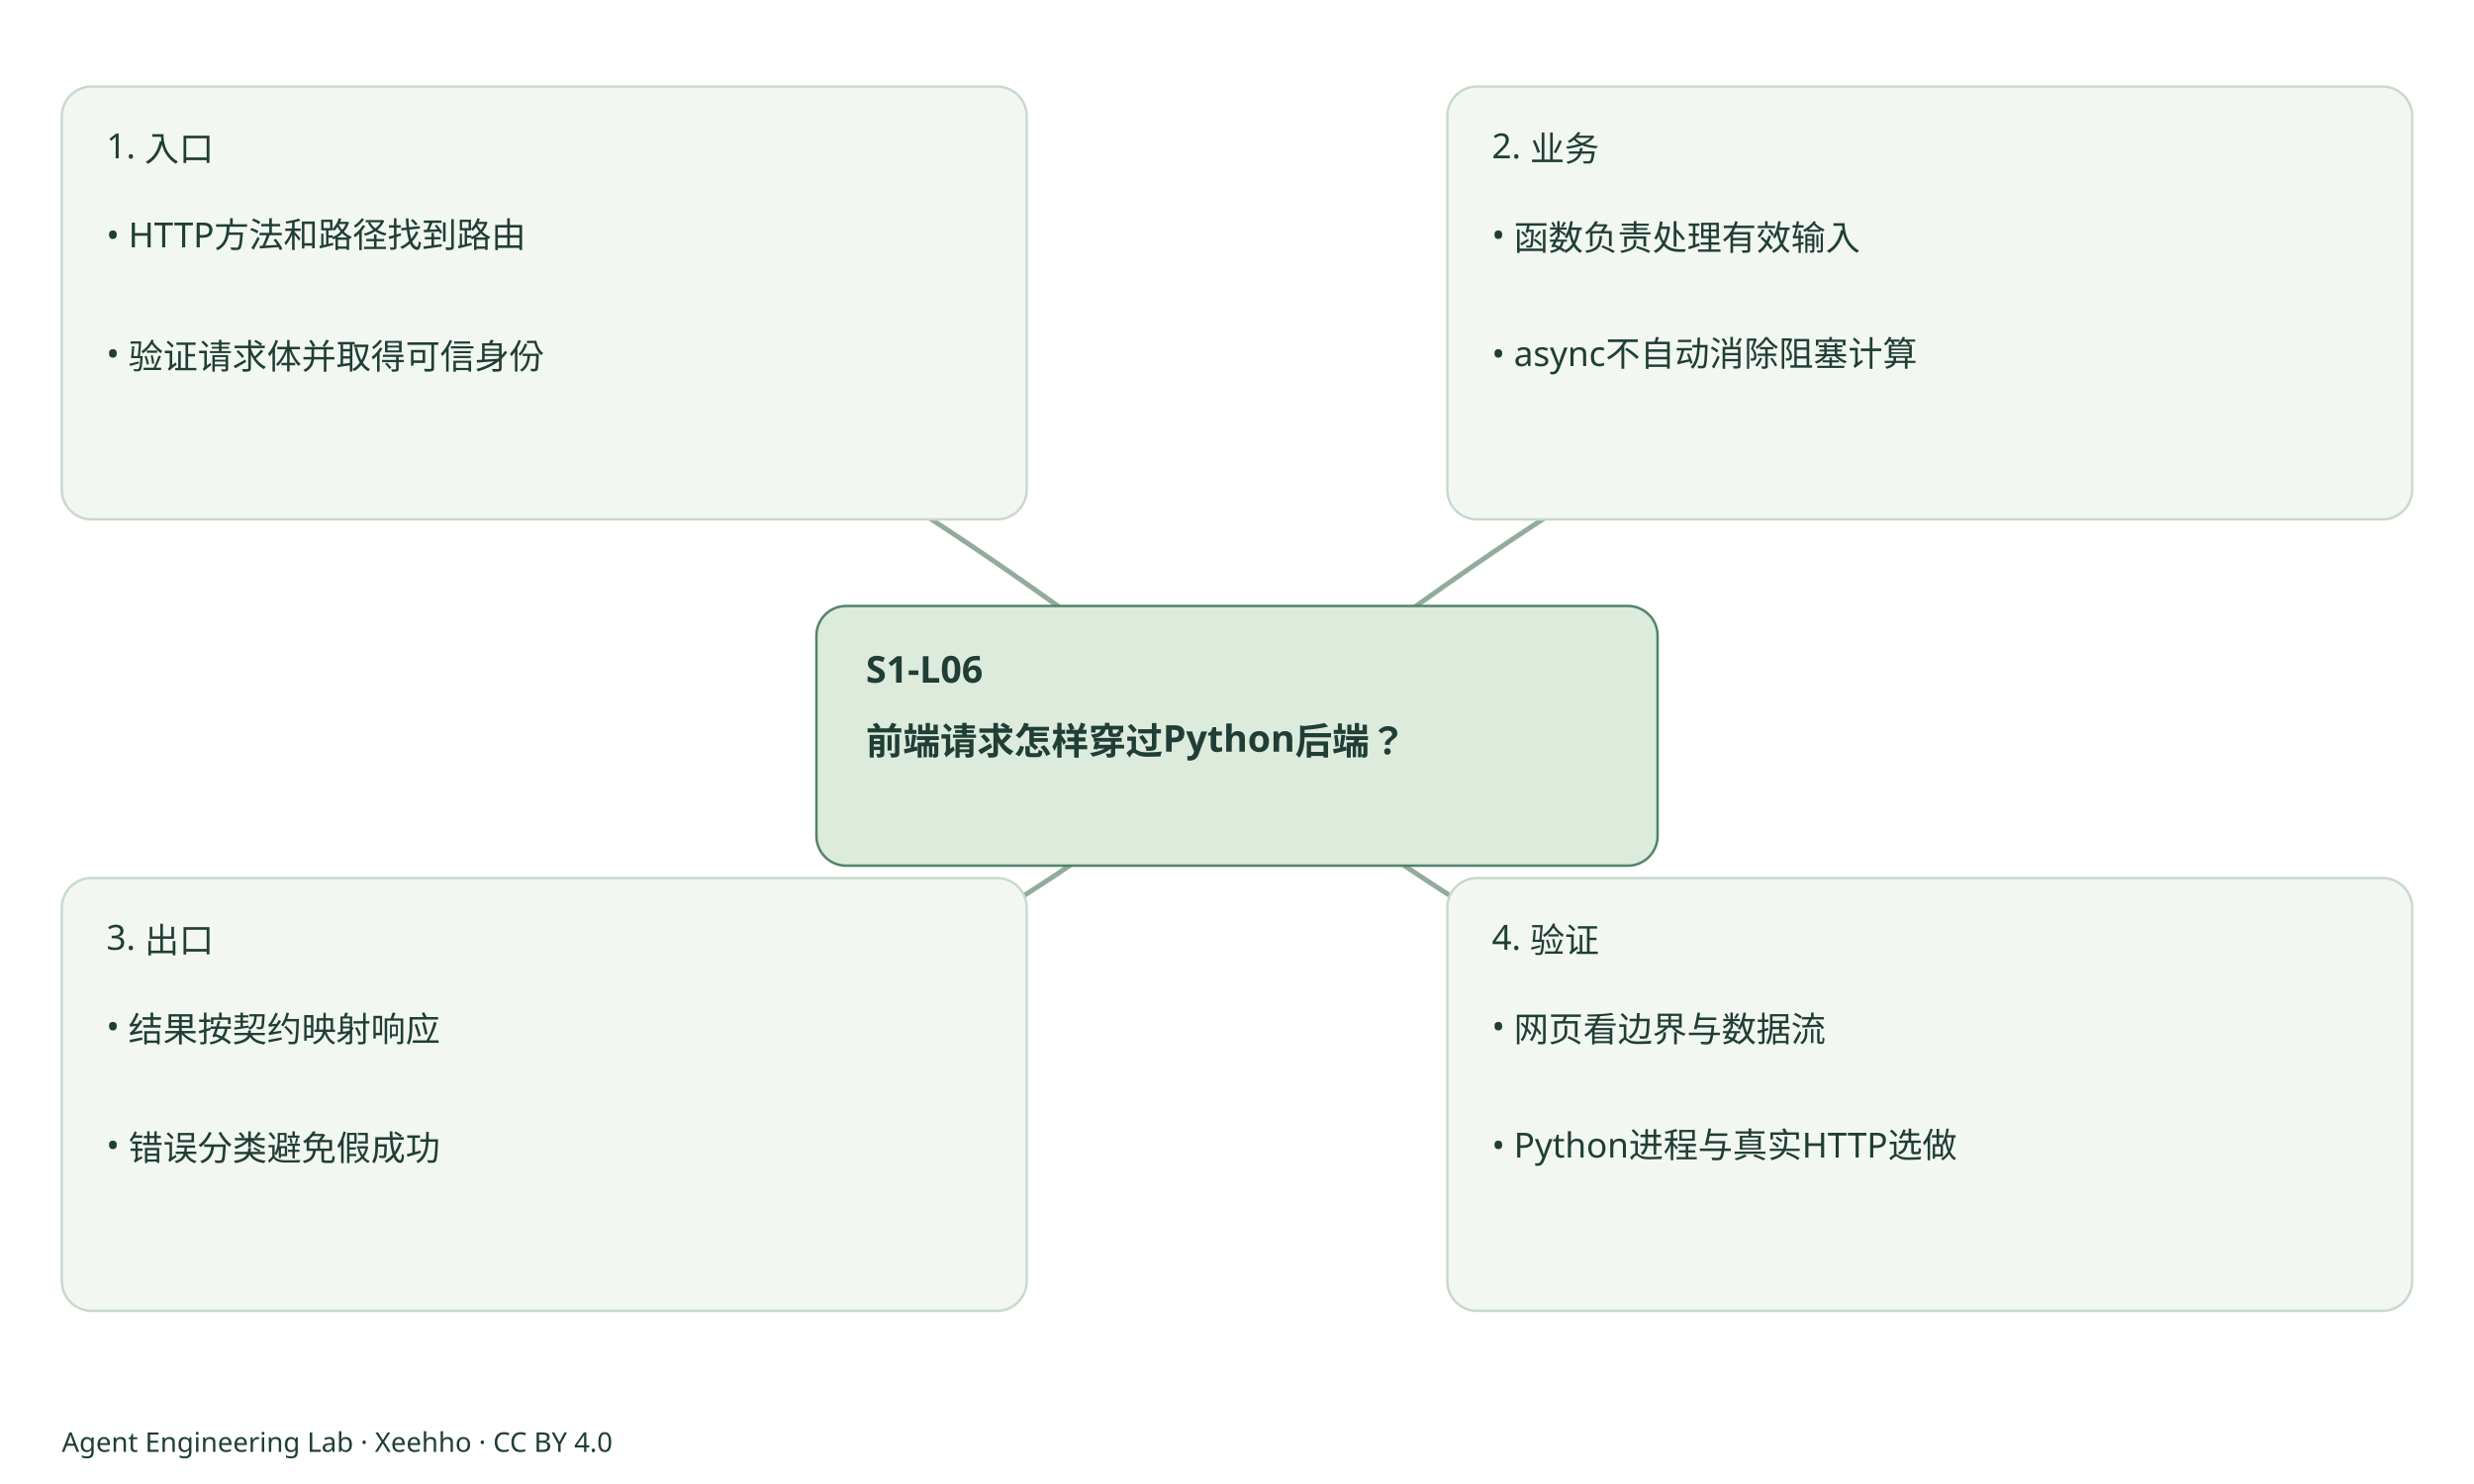
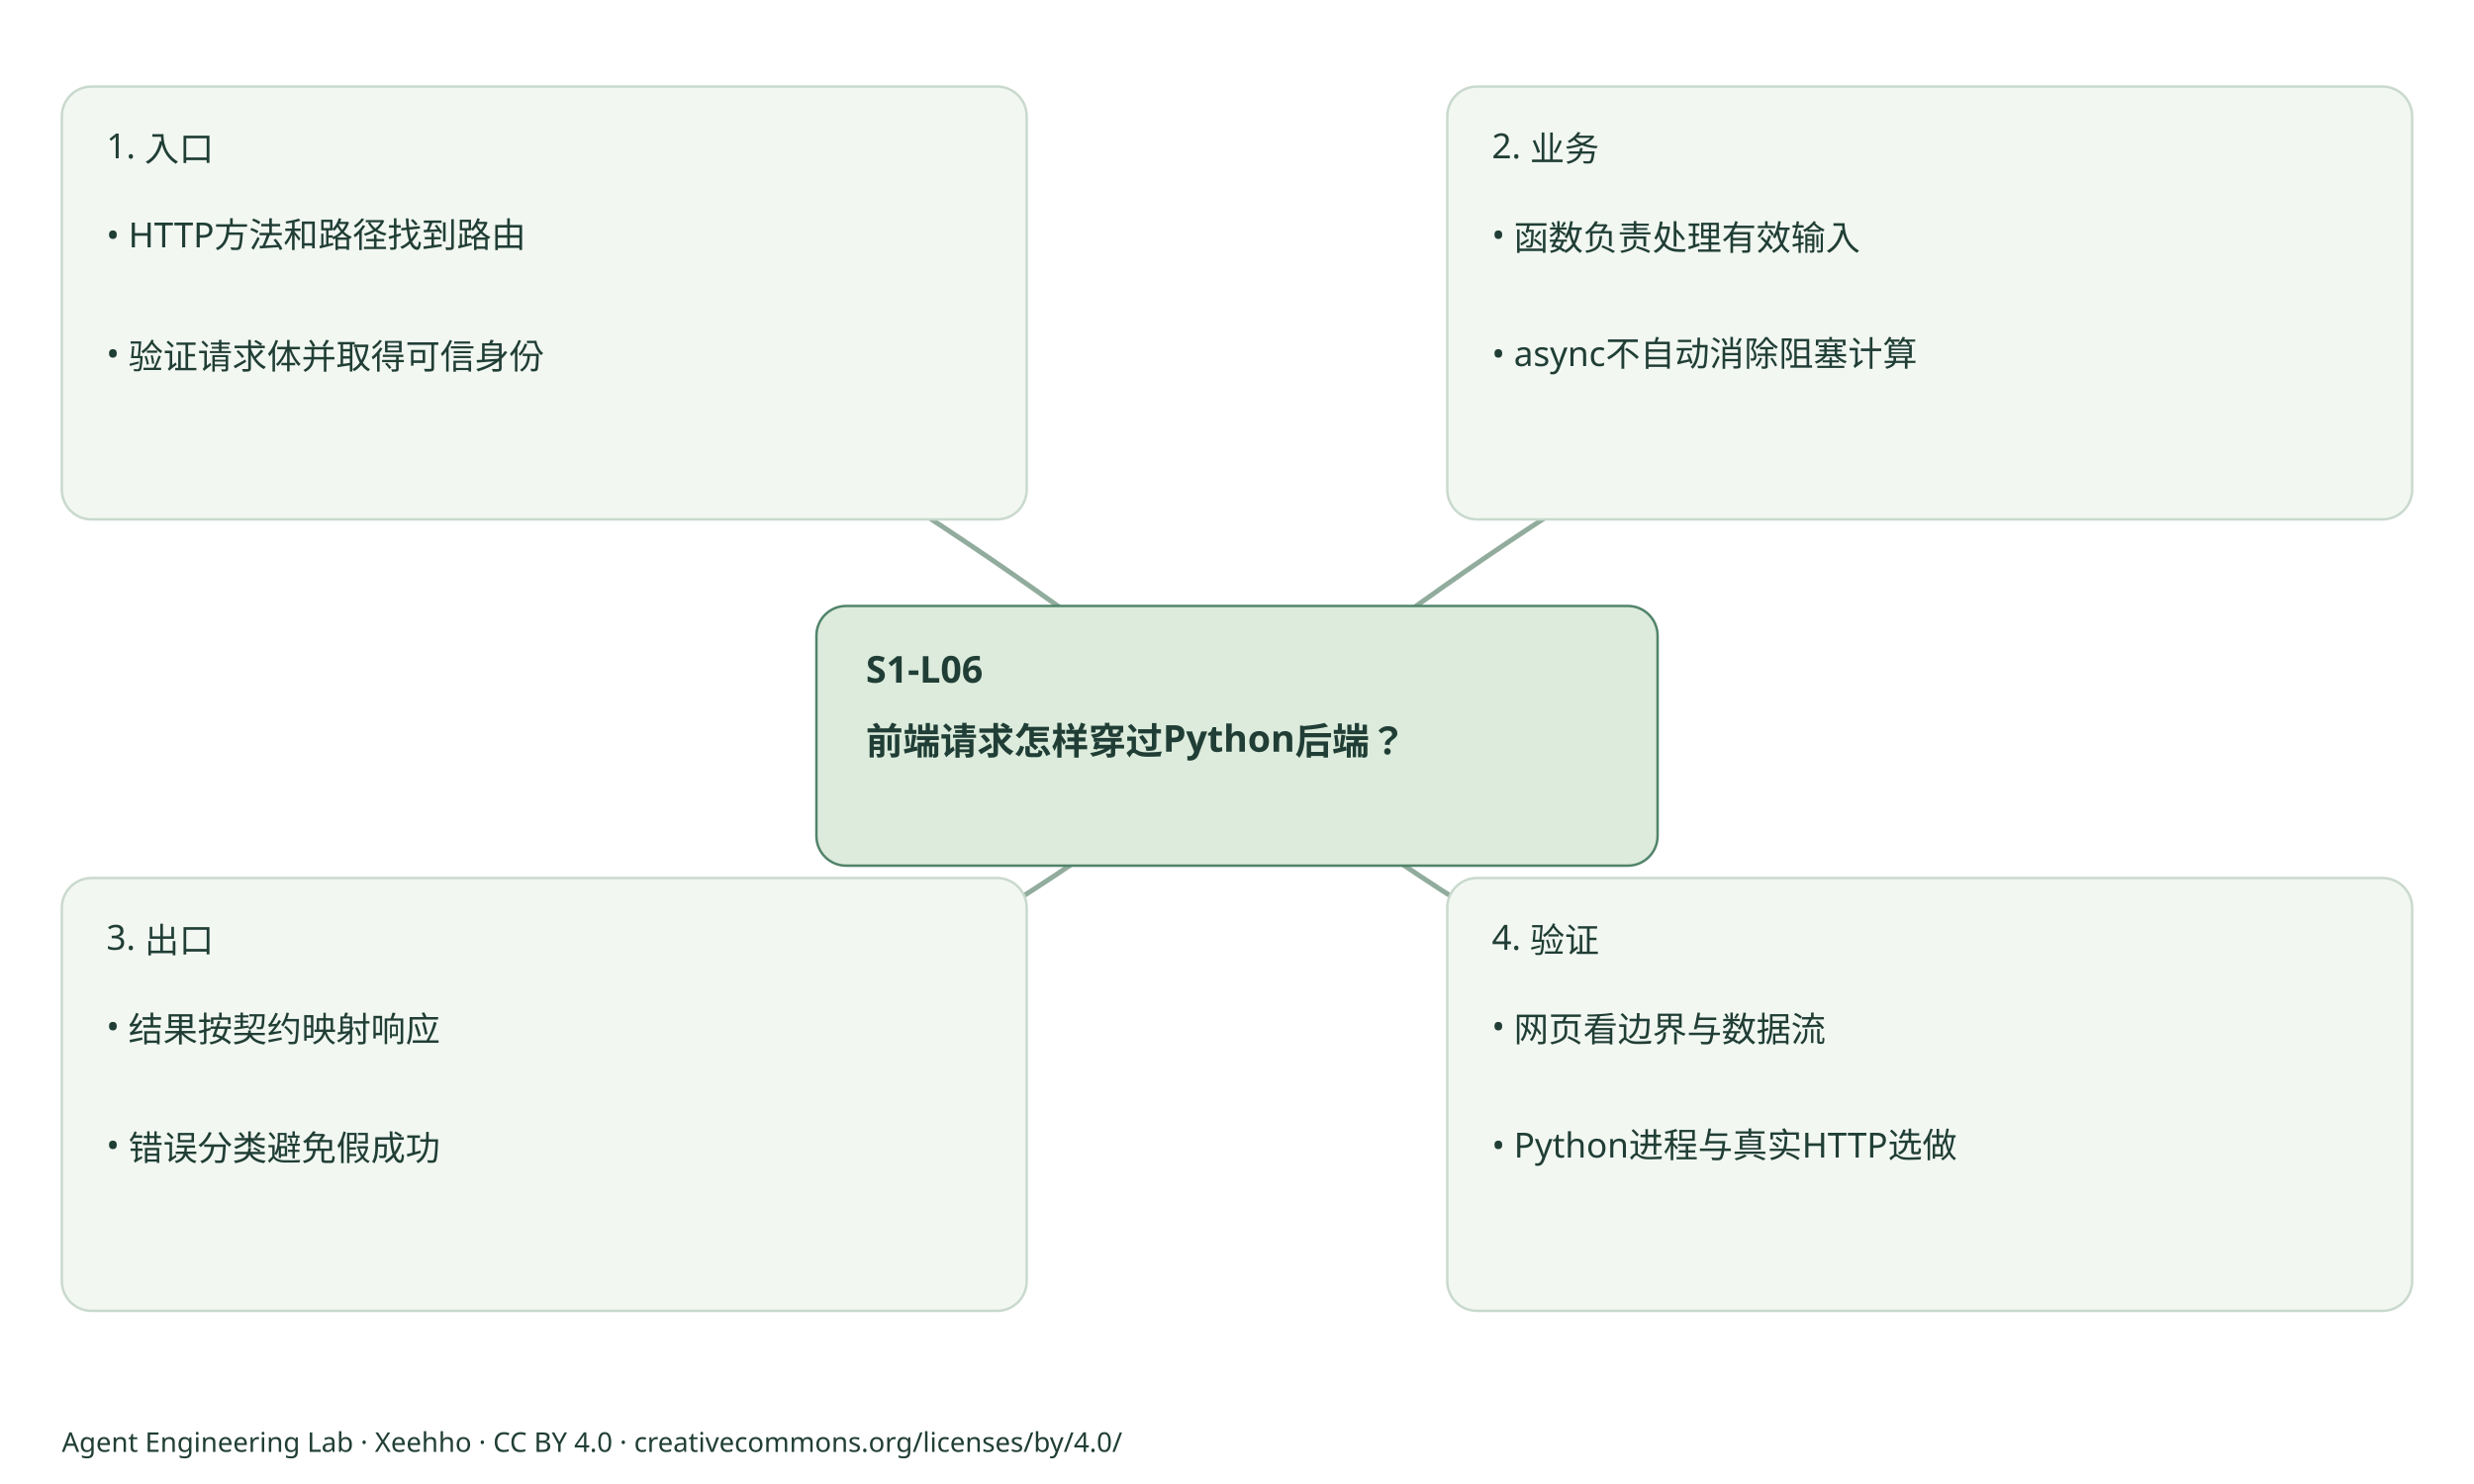
<svg xmlns="http://www.w3.org/2000/svg" viewBox="0 0 1000 600" role="img" aria-labelledby="diagram-title diagram-description">
  <style>text{font:15px system-ui,sans-serif;fill:#203e35}.root text{font-weight:700}.branch text{font-size:14px}path{fill:none;stroke:#91ac9d;stroke-width:2}rect{fill:#f2f7f2;stroke:#c9d9cd;rx:12}.root rect{fill:#dcebdc;stroke:#51836a}.active rect{fill:#d6eecb;stroke:#1e6549;stroke-width:3}</style>
  <rect width="100%" height="100%" fill="#fff" style="fill:#fff;stroke:none;rx:0" />
  <path d="M500 300 Q350 180 220 125" />
  <path d="M500 300 Q650 180 780 125" />
  <path d="M500 300 Q350 420 220 445" />
  <path d="M500 300 Q650 420 780 445" />
  <g class="root">
    <rect x="330" y="245" width="340" height="105" />
    <text x="350" y="276">
      <tspan x="350" dy="0">S1-L06</tspan>
    </text>
    <text x="350" y="305">
      <tspan x="350" dy="0">前端请求怎样穿过Python后端？</tspan>
    </text>
  </g>
  <g class="branch">
    <rect x="25" y="35" width="390" height="175" />
    <text x="43" y="64">
      <tspan x="43" dy="0">1. 入口</tspan>
    </text>
    <text x="43" y="100">
      <tspan x="43" dy="0">• HTTP方法和路径找到路由</tspan>
    </text>
    <text x="43" y="148">
      <tspan x="43" dy="0">• 验证请求体并取得可信身份</tspan>
    </text>
  </g>
  <g class="branch">
    <rect x="585" y="35" width="390" height="175" />
    <text x="603" y="64">
      <tspan x="603" dy="0">2. 业务</tspan>
    </text>
    <text x="603" y="100">
      <tspan x="603" dy="0">• 函数负责处理有效输入</tspan>
    </text>
    <text x="603" y="148">
      <tspan x="603" dy="0">• async不自动消除阻塞计算</tspan>
    </text>
  </g>
  <g class="branch">
    <rect x="25" y="355" width="390" height="175" />
    <text x="43" y="384">
      <tspan x="43" dy="0">3. 出口</tspan>
    </text>
    <text x="43" y="420">
      <tspan x="43" dy="0">• 结果按契约映射响应</tspan>
    </text>
    <text x="43" y="468">
      <tspan x="43" dy="0">• 错误分类避免假成功</tspan>
    </text>
  </g>
  <g class="branch">
    <rect x="585" y="355" width="390" height="175" />
    <text x="603" y="384">
      <tspan x="603" dy="0">4. 验证</tspan>
    </text>
    <text x="603" y="420">
      <tspan x="603" dy="0">• 网页看边界与数据流</tspan>
    </text>
    <text x="603" y="468">
      <tspan x="603" dy="0">• Python进程与真实HTTP选做</tspan>
    </text>
  </g>
-   <text x="25" y="587" style="font-size:11px">Agent Engineering Lab · Xeehho · CC BY 4.0</text>
+   <text x="25" y="587" style="font-size:11px">Agent Engineering Lab · Xeehho · CC BY 4.0 · creativecommons.org/licenses/by/4.0/</text>
</svg>
